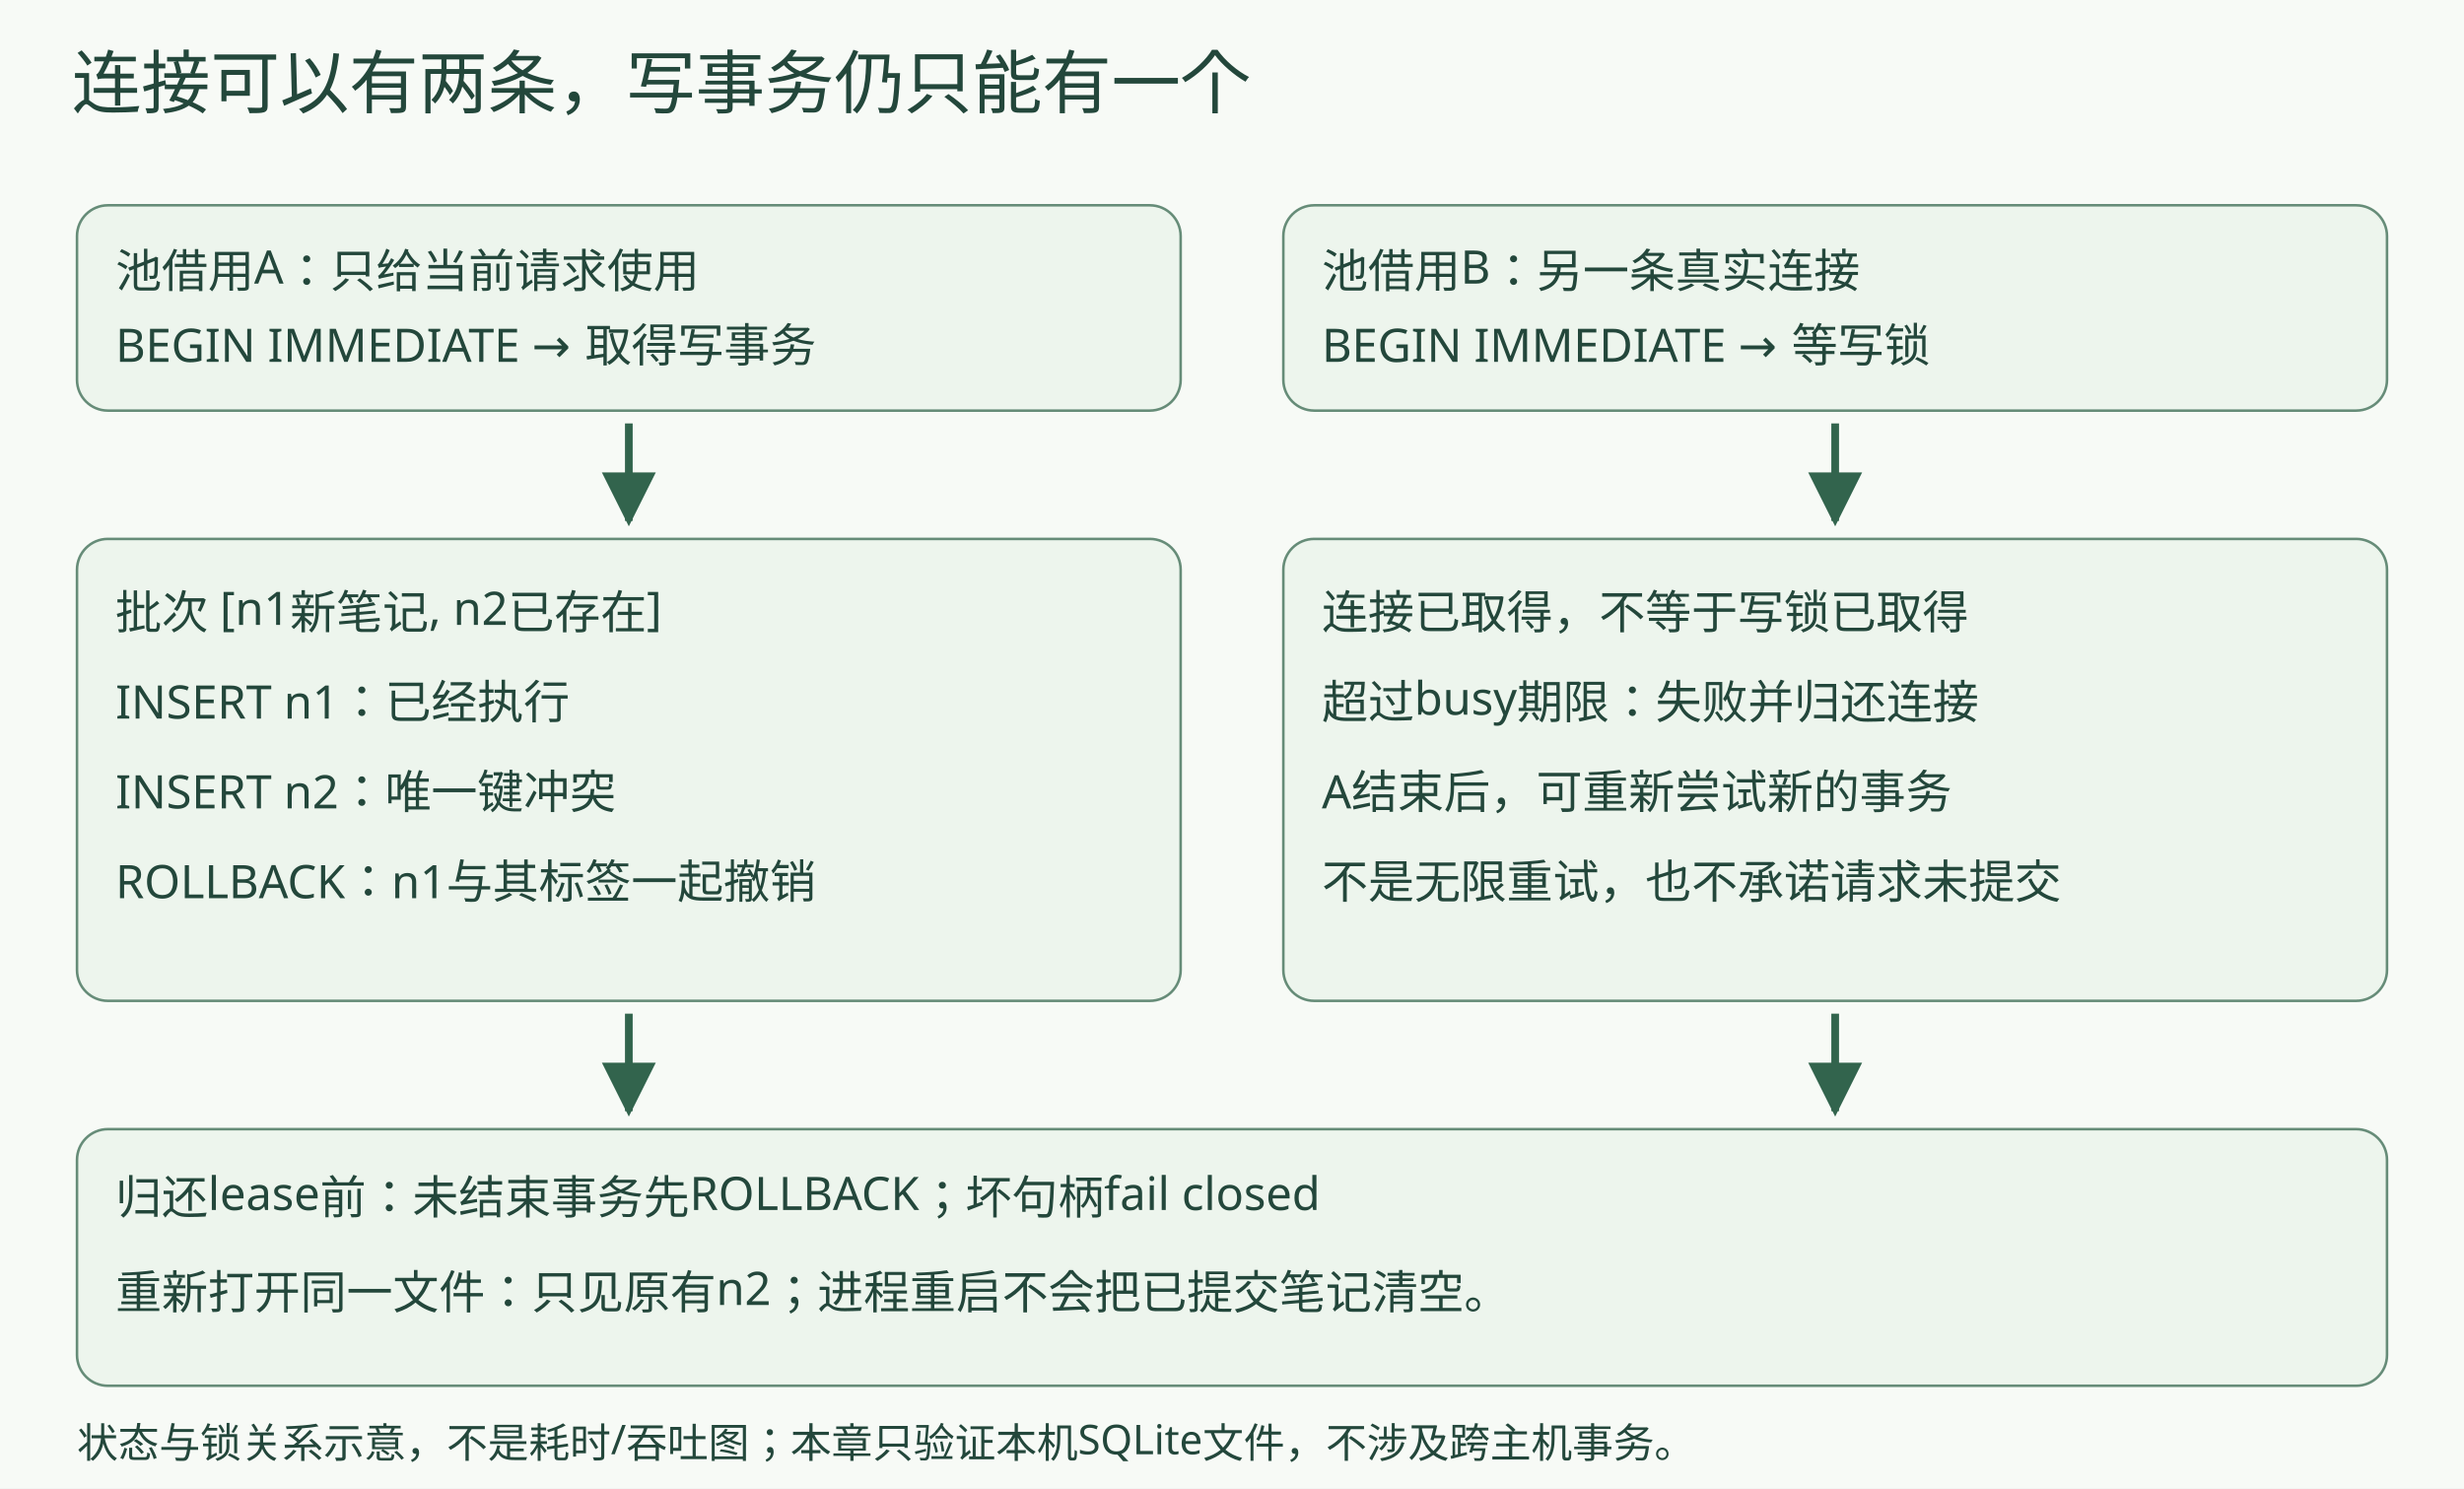
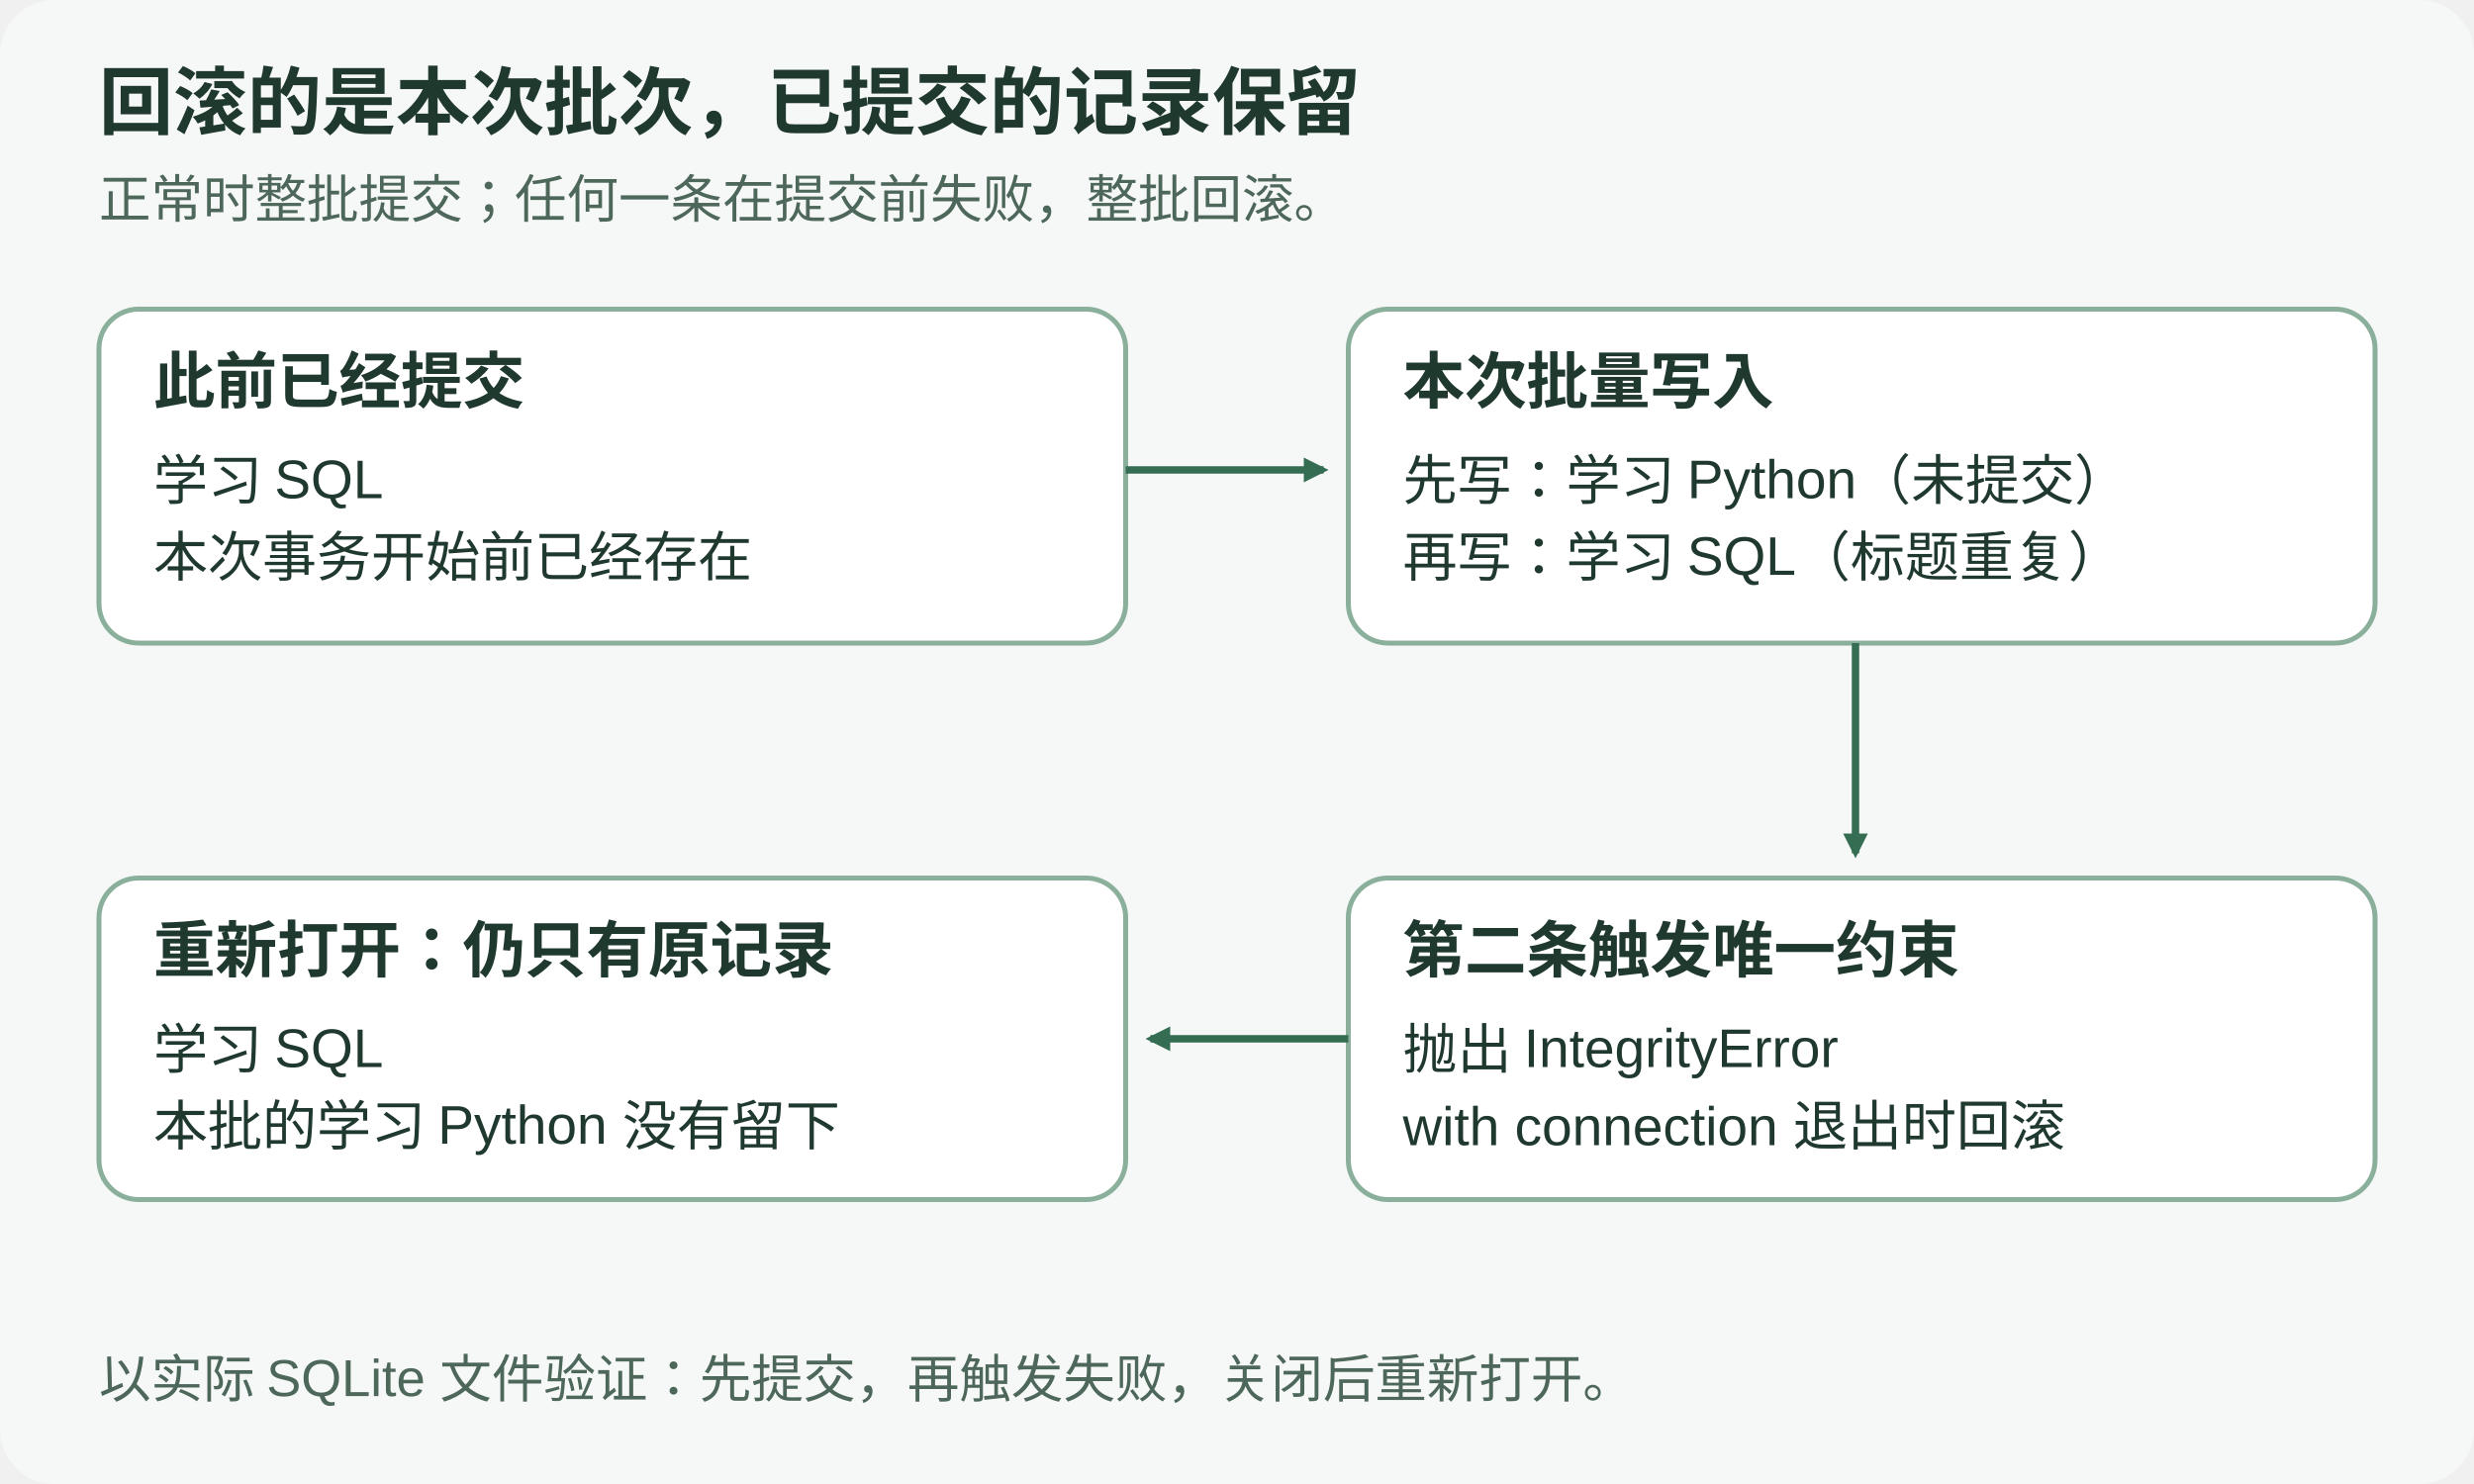
- <svg xmlns="http://www.w3.org/2000/svg" viewBox="0 0 960 580" role="img" aria-labelledby="title desc">
+ <svg xmlns="http://www.w3.org/2000/svg" width="1000" height="600" viewBox="0 0 1000 600" role="img" aria-labelledby="title desc">
  <defs>
-     <marker id="a" viewBox="0 0 10 10" refX="9" refY="5" markerWidth="7" markerHeight="7" orient="auto">
-       <path d="M0 0L10 5L0 10Z" fill="#32644d" />
+     <marker id="arrow" markerWidth="10" markerHeight="10" refX="8" refY="5" orient="auto" markerUnits="userSpaceOnUse">
+       <path d="M0 0 L10 5 L0 10 Z" fill="#356d53" />
    </marker>
  </defs>
-   <rect width="960" height="580" fill="#f7faf6" />
-   <g font-family="system-ui,sans-serif" fill="#23473b">
-     <text x="28" y="42" font-size="27">连接可以有两条，写事务仍只能有一个</text>
-     <g fill="#edf5ed" stroke="#668c78">
-       <rect x="30" y="80" width="430" height="80" rx="12" />
-       <rect x="500" y="80" width="430" height="80" rx="12" />
-       <rect x="30" y="210" width="430" height="180" rx="12" />
-       <rect x="500" y="210" width="430" height="180" rx="12" />
-       <rect x="30" y="440" width="900" height="100" rx="12" />
-     </g>
-     <g font-size="18">
-       <text x="45" y="112">池借用A：只给当前请求使用</text>
-       <text x="45" y="141">BEGIN IMMEDIATE → 取得写事务</text>
-       <text x="515" y="112">池借用B：另一条真实连接</text>
-       <text x="515" y="141">BEGIN IMMEDIATE → 等写锁</text>
-       <text x="45" y="245">批次 [n1新笔记, n2已存在]</text>
-       <text x="45" y="280">INSERT n1：已经执行</text>
-       <text x="45" y="315">INSERT n2：唯一键冲突</text>
-       <text x="45" y="350">ROLLBACK：n1与其标签一起撤销</text>
-       <text x="515" y="245">连接已取得，不等于写锁已取得</text>
-       <text x="515" y="280">超过busy期限：失败并归还连接</text>
-       <text x="515" y="315">A结束后，可重新尝试新的事务</text>
-       <text x="515" y="350">不是无限重试，也不承诺请求未提交</text>
-       <text x="45" y="473">归还lease前：未结束事务先ROLLBACK；坏句柄fail closed</text>
-       <text x="45" y="510">重新打开同一文件：只见原有n2；进程重启不会把已提交笔记清空。</text>
-     </g>
-     <g stroke="#32644d" stroke-width="3" fill="none" marker-end="url(#a)">
-       <path d="M245 165V203" />
-       <path d="M715 165V203" />
-       <path d="M245 395V433" />
-       <path d="M715 395V433" />
-     </g>
-     <text x="30" y="568" font-size="16">状态与锁关系示意，不是耗时/吞吐图；本章只验证本机SQLite文件，不涉及跨主机事务。</text>
+   <rect width="1000" height="600" rx="22" fill="#f5f8f6" />
+   <g font-family="Arial, 'PingFang SC', sans-serif">
+     <text x="40" y="52" font-size="30" fill="#20392f" font-weight="700">回滚的是本次批次，已提交的记录保留</text>
+     <text x="40" y="88" font-size="21" fill="#4e675b" font-weight="400">正常时整批提交；任何一条在提交前失败，整批回滚。</text>
+     <rect x="40" y="125" width="415" height="135" rx="16" fill="white" stroke="#8aaf9b" stroke-width="2" />
+     <text x="62" y="163" font-size="25" fill="#20392f" font-weight="650">此前已经提交</text>
+     <text x="62" y="202" font-size="22" fill="#20392f" font-weight="400">学习 SQL</text>
+     <text x="62" y="233" font-size="22" fill="#20392f" font-weight="400">本次事务开始前已经存在</text>
+     <rect x="545" y="125" width="415" height="135" rx="16" fill="white" stroke="#8aaf9b" stroke-width="2" />
+     <text x="567" y="163" font-size="25" fill="#20392f" font-weight="650">本次批量写入</text>
+     <text x="567" y="202" font-size="22" fill="#20392f" font-weight="400">先写：学习 Python（未提交）</text>
+     <text x="567" y="233" font-size="22" fill="#20392f" font-weight="400">再写：学习 SQL（标题重复）</text>
+     <path d="M455 190 L535 190" fill="none" stroke="#356d53" stroke-width="3" marker-end="url(#arrow)" />
+     <rect x="545" y="355" width="415" height="130" rx="16" fill="white" stroke="#8aaf9b" stroke-width="2" />
+     <text x="567" y="393" font-size="25" fill="#20392f" font-weight="650">第二条触发唯一约束</text>
+     <text x="567" y="432" font-size="22" fill="#20392f" font-weight="400">抛出 IntegrityError</text>
+     <text x="567" y="463" font-size="22" fill="#20392f" font-weight="400">with connection 退出时回滚</text>
+     <path d="M750 260 L750 345" fill="none" stroke="#356d53" stroke-width="3" marker-end="url(#arrow)" />
+     <rect x="40" y="355" width="415" height="130" rx="16" fill="white" stroke="#8aaf9b" stroke-width="2" />
+     <text x="62" y="393" font-size="25" fill="#20392f" font-weight="650">重新打开：仍只有原记录</text>
+     <text x="62" y="432" font-size="22" fill="#20392f" font-weight="400">学习 SQL</text>
+     <text x="62" y="463" font-size="22" fill="#20392f" font-weight="400">本批的学习 Python 没有留下</text>
+     <path d="M545 420 L465 420" fill="none" stroke="#356d53" stroke-width="3" marker-end="url(#arrow)" />
+     <text x="40" y="565" font-size="21" fill="#4e675b" font-weight="400">以实际 SQLite 文件验证：先提交，再触发失败，关闭后重新打开。</text>
  </g>
</svg>
